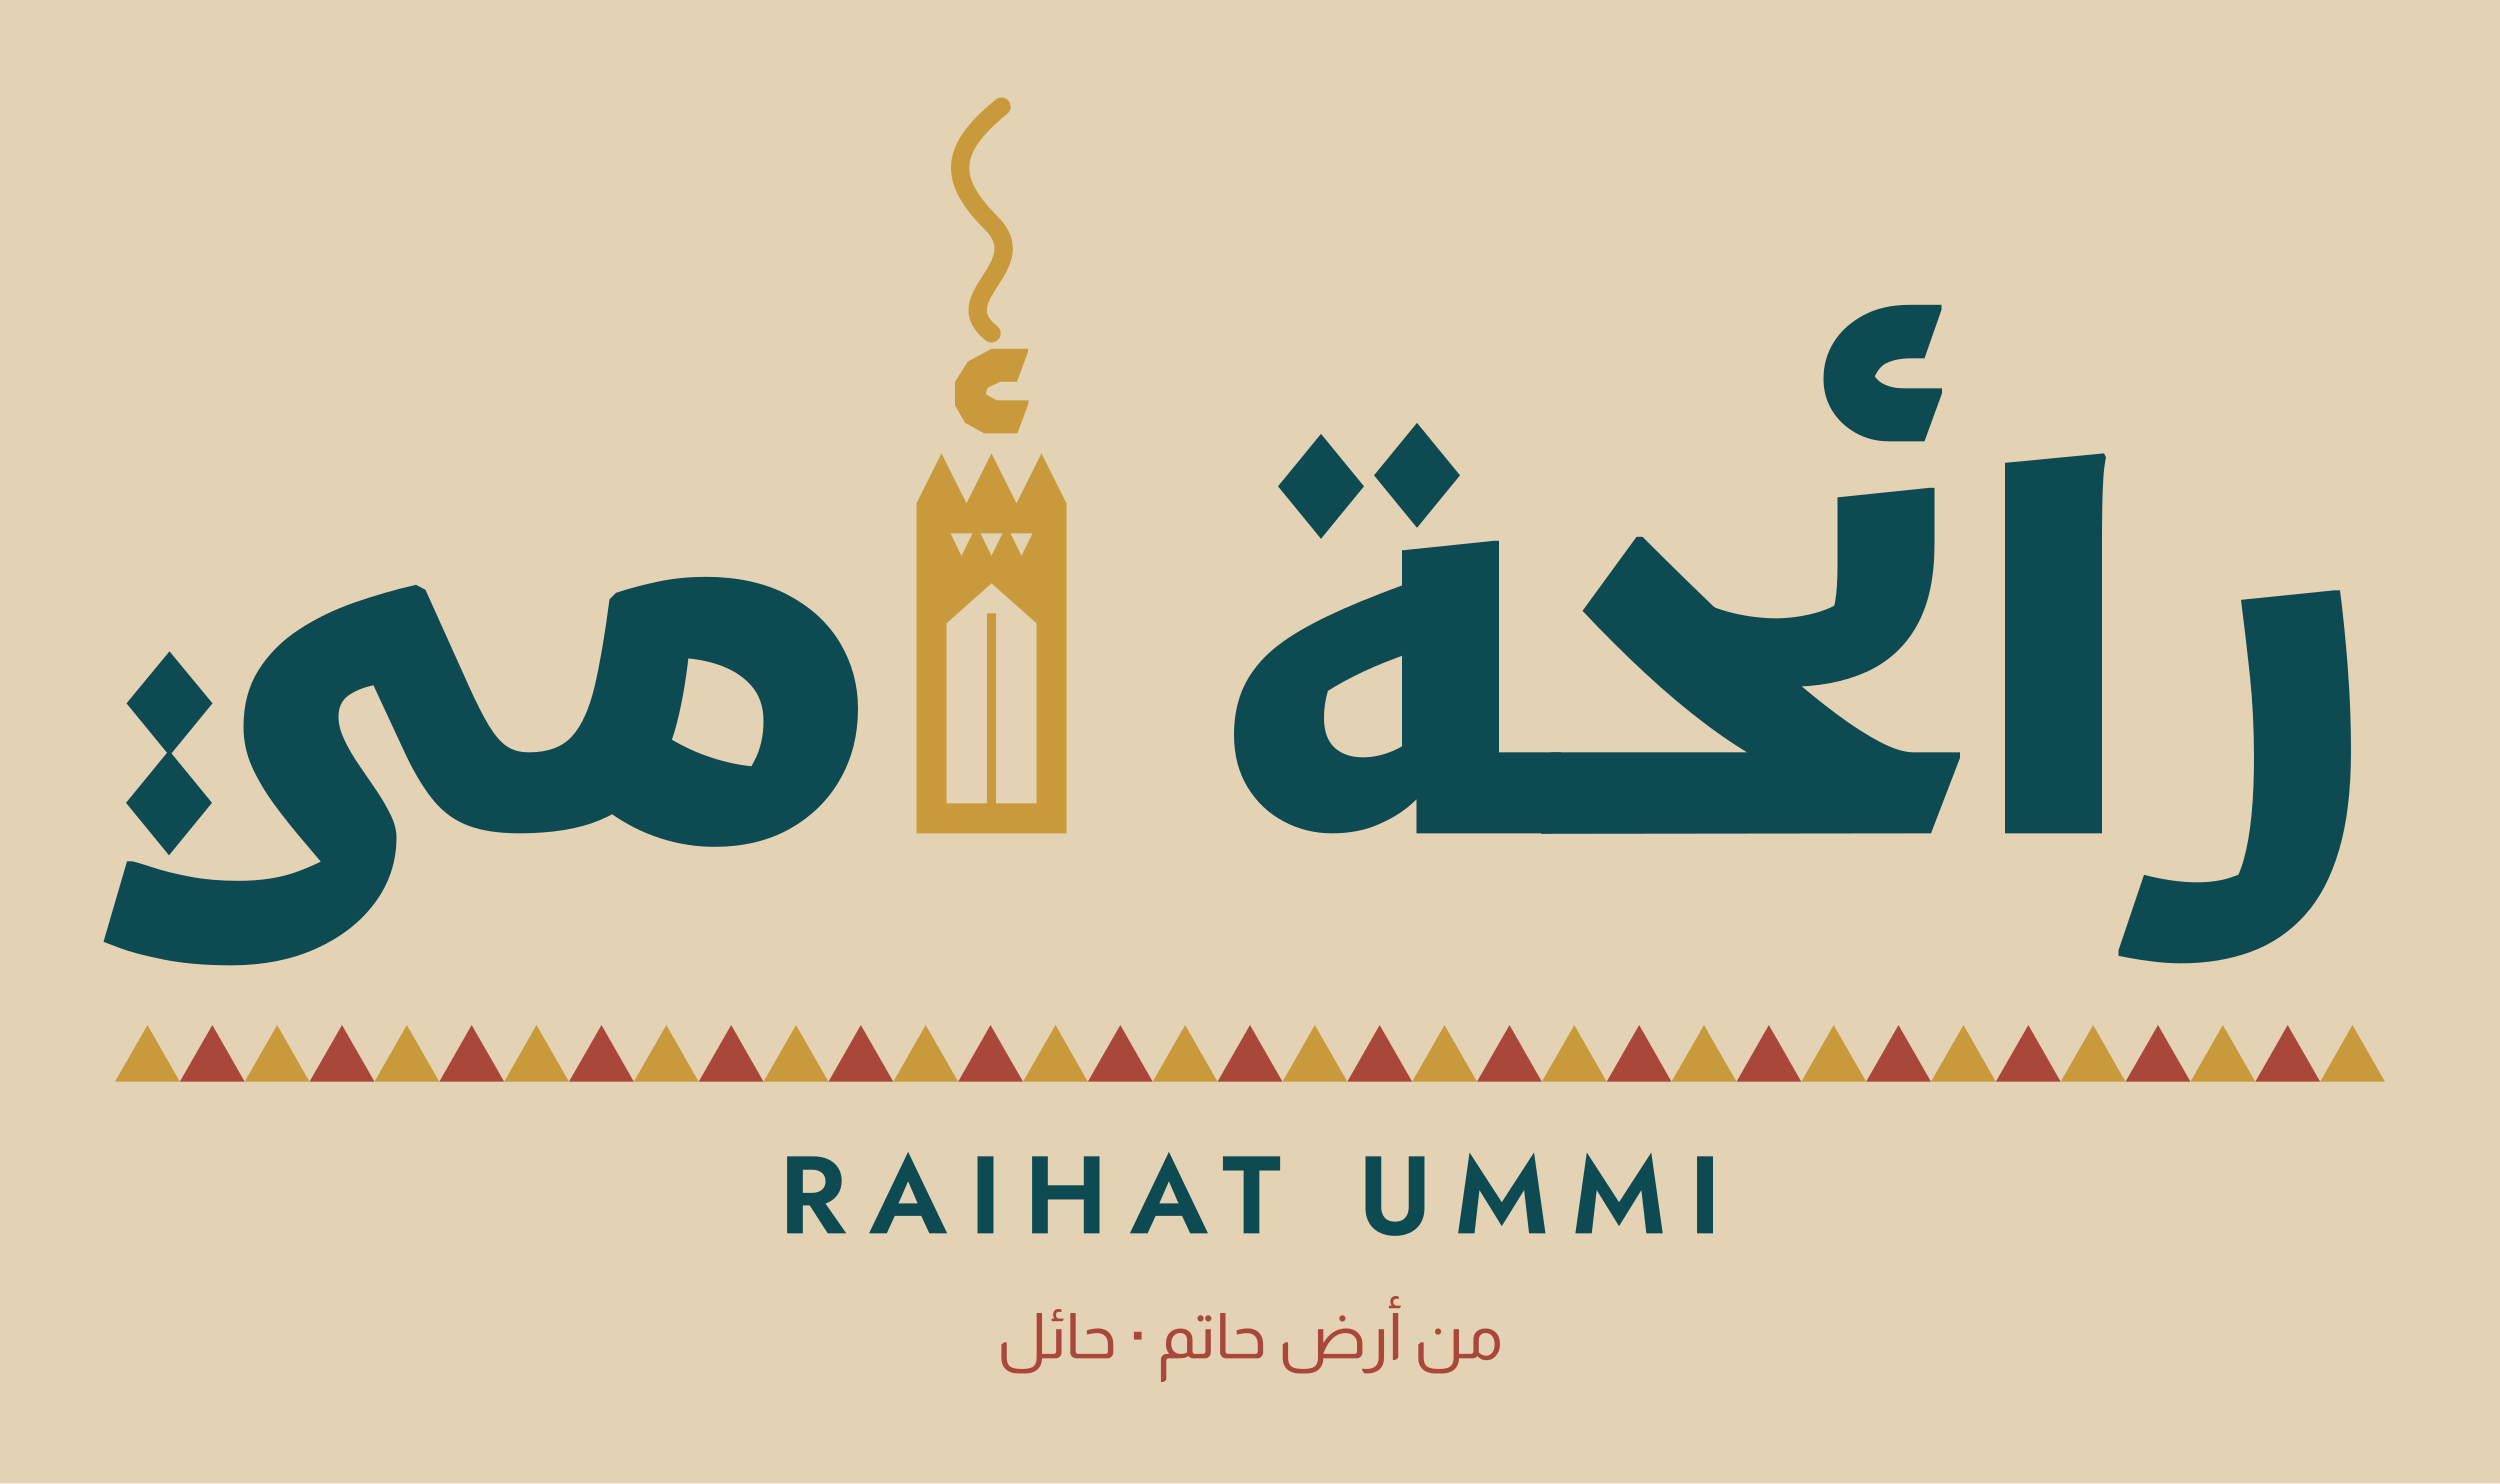
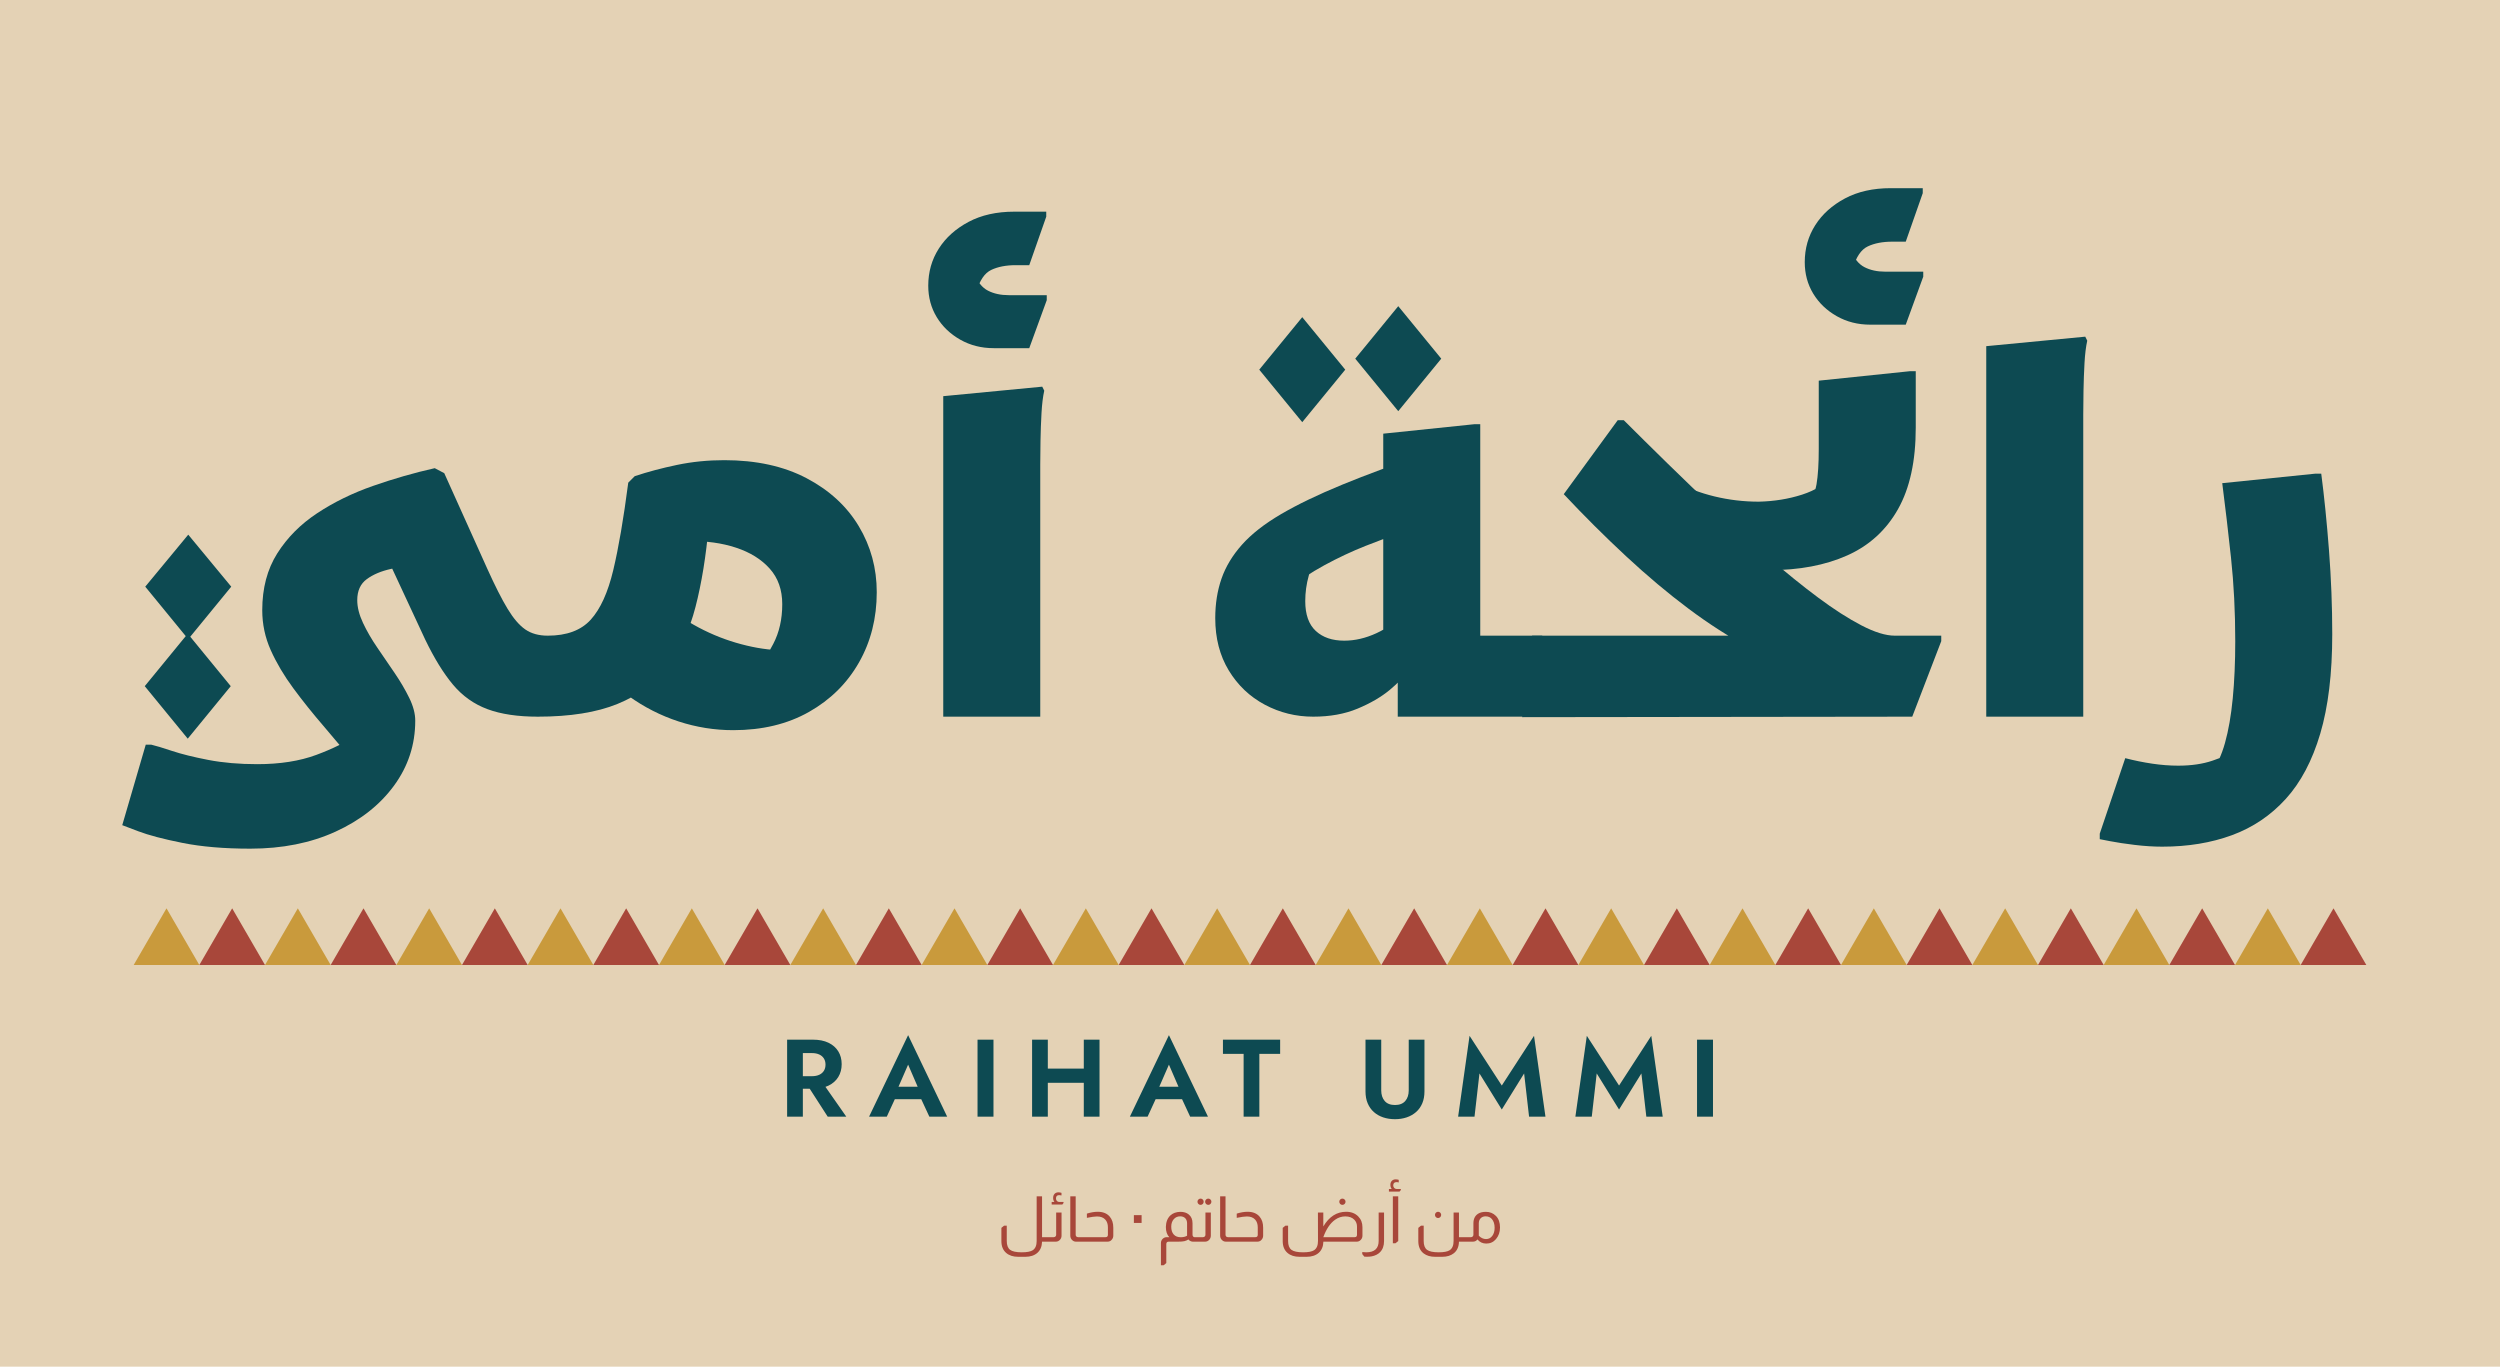
- <svg xmlns="http://www.w3.org/2000/svg" viewBox="0 0 1500 890" width="1500" height="890">
-   <rect width="1500" height="890" fill="#E4D2B5" />
-   <g transform="translate(0,70)">
-     <path d="M311.4 430.0Q293.4 430.0 281.25 425.5Q269.1 421.0 260.55 410.8Q252.0 400.6 243.9 383.8L211.8 314.8L241.8 338.2Q232.2 339.4 223.35 341.35Q214.5 343.3 208.8 347.5Q203.1 351.7 203.1 360.1Q203.1 366.4 206.55 373.75Q210.0 381.1 215.25 388.75Q220.5 396.4 225.6 403.9Q230.7 411.4 234.3 418.75Q237.9 426.1 237.9 432.4Q237.9 454.0 225.15 471.4Q212.4 488.8 190.05 499.0Q167.7 509.2 138.9 509.2Q115.5 509.2 98.25 505.75Q81.0 502.3 71.55 498.7Q62.1 495.1 62.1 495.1L76.2 446.8H79.5Q83.4 447.7 91.95 450.55Q100.5 453.4 113.7 455.95Q126.9 458.5 143.1 458.5Q163.5 458.5 178.5 452.95Q193.5 447.4 202.8 440.8L204.3 461.5Q193.8 448.3 183.45 436.3Q173.1 424.3 164.7 412.9Q156.3 401.5 151.2 390.1Q146.1 378.7 146.1 366.1Q146.1 346.3 155.1 332.05Q164.1 317.8 179.1 307.9Q194.1 298.0 212.55 291.55Q231.0 285.1 249.6 280.9L255.3 283.9L281.1 341.2Q288.0 356.5 293.25 365.2Q298.5 373.9 303.9 377.65Q309.3 381.4 317.4 381.4V424.0ZM101.7 383.5 75.9 352.0 101.7 320.8 127.5 352.0ZM101.4 443.2 75.6 411.7 101.4 380.2 127.2 411.7Z" fill="#0D4A52" />
-     <path d="M423.3 276.1Q452.1 276.1 472.65 286.9Q493.2 297.7 504 315.7Q514.8 333.7 514.8 355.3Q514.8 378.7 504.15 397.45Q493.5 416.2 474.15 427.15Q454.8 438.1 428.7 438.1Q411.9 438.1 395.85 432.85Q379.8 427.6 365.85 417.55Q351.9 407.5 341.1 392.2L384.3 359.2Q392.7 367.9 404.85 374.8Q417.0 381.7 430.2 385.6Q443.4 389.5 455.4 390.1Q460.8 390.4 463.35 390.4Q465.9 390.4 467.7 390.1L440.4 406.0Q447.3 396.7 452.7 386.35Q458.1 376.0 458.1 362.5Q458.1 349.6 450.6 341.2Q443.1 332.8 430.35 328.6Q417.6 324.4 402.0 324.7L414.0 315.1Q411.6 342.7 406.05 364.15Q400.5 385.6 389.25 400.15Q378.0 414.7 359.25 422.35Q340.5 430.0 311.4 430.0V387.4L317.4 381.4Q334.5 381.4 343.2 371.8Q351.9 362.2 356.7 342.1Q361.5 322.0 365.7 289.6L369.6 285.7Q381.3 281.8 394.95 278.95Q408.6 276.1 423.3 276.1Z" fill="#0D4A52" />
-     <path d="M549.9 430.0V232.0L564.9 202.0L579.9 232.0L594.9 202.0L609.9 232.0L624.9 202.0L639.9 232.0V430.0ZM567.9 412.0H621.9V304.0L594.9 280.0L567.9 304.0ZM592.2 298.0H597.6V412.0H592.2ZM576.9 263.5 583.5 250.0H570.3ZM594.9 263.5 601.5 250.0H588.3ZM612.9 263.5 619.5 250.0H606.3ZM573.0 166.6V159.1L580.8 146.8L594.9 139.3H604.8H616.8V141.1L610.2 159.1H605.4H600.0L592.5 162.7L590.7 169.0L590.1 162.4L591.9 166.9L598.2 170.2H602.7H617.1V172.0L610.5 190.0H597.3H590.4L579.0 183.7L573.0 173.2Z" fill="#C99A3C" />
-     <path d="M858.3 365.2Q846.9 375.4 837.15 379.9Q827.4 384.4 817.8 384.4Q807.0 384.4 800.7 378.55Q794.4 372.7 794.4 360.7Q794.4 352.9 796.5 345.4Q798.6 337.9 802.8 331.9L782.4 354.7Q793.8 345.7 805.95 339.1Q818.1 332.5 830.55 327.55Q843.0 322.6 855.3 318.4L868.5 271.6Q838.5 281.8 816.6 290.8Q794.7 299.8 779.85 308.5Q765.0 317.2 756.45 326.8Q747.9 336.4 744.15 347.2Q740.4 358.0 740.4 370.9Q740.4 388.9 748.5 402.25Q756.6 415.6 770.1 422.8Q783.6 430.0 799.2 430.0Q814.2 430.0 825.75 425.2Q837.3 420.4 845.1 413.95Q852.9 407.5 856.2 401.8ZM930.6 430.0 936.6 424.0V381.4H875.7L899.4 404.8V254.5H896.1L841.2 260.2V401.2L849.9 387.1V430.0ZM850.2 246.7 824.4 215.2 850.2 183.7 876.0 215.2ZM792.6 253.3 766.8 221.8 792.6 190.3 818.4 221.8Z" fill="#0D4A52" />
-     <path d="M1148.1 381.4H1176.0V384.7L1158.6 430.0L924.6 430.3V387.4L930.6 381.4H1071.9L1059.9 388.0Q1042.8 379.0 1024.35 365.2Q1005.9 351.4 986.85 333.7Q967.8 316.0 949.5 296.5L981.9 252.1H985.5Q997.2 263.8 1011.6 277.9Q1026.0 292.0 1041.45 306.55Q1056.9 321.1 1072.5 334.6Q1088.1 348.1 1102.2 358.6Q1116.3 369.1 1128.15 375.25Q1140.0 381.4 1148.1 381.4Z" fill="#0D4A52" />
-     <path d="M1039.8 336.7 1017 289.0Q1026.9 294.7 1039.95 297.85Q1053.0 301.0 1066.5 301.0Q1080.3 300.7 1092.45 296.8Q1104.6 292.9 1111.5 284.8L1111.8 304.6L1093.8 303.4Q1099.8 298.6 1101.15 290.65Q1102.5 282.7 1102.5 269.5V228.4L1157.4 222.7H1160.7V256.6Q1160.7 286.6 1150.05 305.5Q1139.4 324.4 1119.6 333.25Q1099.8 342.1 1072.8 342.1Q1064.7 342.1 1056.6 340.6Q1048.5 339.1 1039.8 336.7ZM1094.1 157.3Q1094.1 145.0 1100.4 135.1Q1106.7 125.2 1118.25 119.05Q1129.8 112.9 1145.7 112.9H1164.9V115.9L1154.7 145.0H1146.6Q1137.9 145.0 1131.9 147.85Q1125.9 150.7 1122.9 161.2L1122 150.4Q1124.7 157.6 1129.95 160.3Q1135.2 163.0 1142.4 163.0H1165.2V166.0L1154.7 194.8H1133.4Q1122.3 194.8 1113.3 189.7Q1104.3 184.6 1099.2 176.2Q1094.1 167.8 1094.1 157.3Z" fill="#0D4A52" />
-     <path d="M1203.0 207.7 1262.4 202.0 1263.6 204.4Q1262.4 209.8 1261.95 217.9Q1261.5 226.0 1261.35 234.4Q1261.2 242.8 1261.2 248.8V430.0H1203.0Z" fill="#0D4A52" />
-     <path d="M1286.4 454.9Q1294.5 457.0 1302.6 458.2Q1310.7 459.4 1318.2 459.4Q1329.9 459.4 1338.75 456.4Q1347.6 453.4 1350.9 450.7L1337.7 463.9Q1343.1 457.0 1346.25 445.75Q1349.4 434.5 1350.9 419.05Q1352.4 403.6 1352.4 384.7Q1352.4 358.3 1349.85 334.6Q1347.3 310.9 1344.6 289.9L1400.4 284.2H1404.0Q1406.7 304.9 1408.65 330.25Q1410.6 355.6 1410.6 380.5Q1410.6 415.9 1403.4 440.2Q1396.2 464.5 1382.7 479.35Q1369.2 494.2 1350.45 501.1Q1331.7 508.0 1308.6 508.0Q1300.8 508.0 1292.1 506.95Q1283.4 505.9 1277.25 504.7Q1271.1 503.5 1271.1 503.5V500.2Z" fill="#0D4A52" />
-     <path d="M594.9,130.0 c-28,-22 26,-40 0,-66 s-26,-44 6,-70" fill="none" stroke="#C99A3C" stroke-width="11" stroke-linecap="round" />
-     <polygon points="69.0,579.0 107.9,579.0 88.5,545.0" fill="#C99A3C" />
-     <polygon points="107.9,579.0 146.8,579.0 127.4,545.0" fill="#A8473A" />
-     <polygon points="146.8,579.0 185.7,579.0 166.3,545.0" fill="#C99A3C" />
-     <polygon points="185.7,579.0 224.7,579.0 205.2,545.0" fill="#A8473A" />
-     <polygon points="224.7,579.0 263.6,579.0 244.1,545.0" fill="#C99A3C" />
-     <polygon points="263.6,579.0 302.5,579.0 283.0,545.0" fill="#A8473A" />
-     <polygon points="302.5,579.0 341.4,579.0 321.9,545.0" fill="#C99A3C" />
-     <polygon points="341.4,579.0 380.3,579.0 360.9,545.0" fill="#A8473A" />
-     <polygon points="380.3,579.0 419.2,579.0 399.8,545.0" fill="#C99A3C" />
-     <polygon points="419.2,579.0 458.1,579.0 438.7,545.0" fill="#A8473A" />
-     <polygon points="458.1,579.0 497.1,579.0 477.6,545.0" fill="#C99A3C" />
-     <polygon points="497.1,579.0 536.0,579.0 516.5,545.0" fill="#A8473A" />
-     <polygon points="536.0,579.0 574.9,579.0 555.4,545.0" fill="#C99A3C" />
-     <polygon points="574.9,579.0 613.8,579.0 594.3,545.0" fill="#A8473A" />
-     <polygon points="613.8,579.0 652.7,579.0 633.3,545.0" fill="#C99A3C" />
-     <polygon points="652.7,579.0 691.6,579.0 672.2,545.0" fill="#A8473A" />
-     <polygon points="691.6,579.0 730.5,579.0 711.1,545.0" fill="#C99A3C" />
-     <polygon points="730.5,579.0 769.5,579.0 750.0,545.0" fill="#A8473A" />
-     <polygon points="769.5,579.0 808.4,579.0 788.9,545.0" fill="#C99A3C" />
-     <polygon points="808.4,579.0 847.3,579.0 827.8,545.0" fill="#A8473A" />
-     <polygon points="847.3,579.0 886.2,579.0 866.7,545.0" fill="#C99A3C" />
-     <polygon points="886.2,579.0 925.1,579.0 905.7,545.0" fill="#A8473A" />
-     <polygon points="925.1,579.0 964.0,579.0 944.6,545.0" fill="#C99A3C" />
-     <polygon points="964.0,579.0 1002.9,579.0 983.5,545.0" fill="#A8473A" />
-     <polygon points="1002.9,579.0 1041.9,579.0 1022.4,545.0" fill="#C99A3C" />
-     <polygon points="1041.9,579.0 1080.8,579.0 1061.3,545.0" fill="#A8473A" />
-     <polygon points="1080.8,579.0 1119.7,579.0 1100.2,545.0" fill="#C99A3C" />
-     <polygon points="1119.7,579.0 1158.6,579.0 1139.1,545.0" fill="#A8473A" />
-     <polygon points="1158.6,579.0 1197.5,579.0 1178.1,545.0" fill="#C99A3C" />
-     <polygon points="1197.5,579.0 1236.4,579.0 1217.0,545.0" fill="#A8473A" />
-     <polygon points="1236.4,579.0 1275.3,579.0 1255.9,545.0" fill="#C99A3C" />
-     <polygon points="1275.3,579.0 1314.3,579.0 1294.8,545.0" fill="#A8473A" />
-     <polygon points="1314.3,579.0 1353.2,579.0 1333.7,545.0" fill="#C99A3C" />
-     <polygon points="1353.2,579.0 1392.1,579.0 1372.6,545.0" fill="#A8473A" />
-     <polygon points="1392.1,579.0 1431.0,579.0 1411.5,545.0" fill="#C99A3C" />
-     <path d="M482.766 648.484 496.626 670.0H507.78L492.732 648.484ZM472.272 623.8V670.0H481.71V623.8ZM478.014 631.852H487.188Q489.696 631.852 491.511 632.677Q493.326 633.502 494.316 635.053Q495.306 636.604 495.306 638.782Q495.306 640.96 494.316 642.511Q493.326 644.062 491.511 644.887Q489.696 645.712 487.188 645.712H478.014V653.236H487.782Q493.26 653.236 497.088 651.388Q500.916 649.54 502.962 646.207Q505.008 642.874 505.008 638.518Q505.008 634.096 502.962 630.796Q500.916 627.496 497.088 625.648Q493.26 623.8 487.782 623.8H478.014ZM532.794 659.506H557.214L556.092 652.048H533.916ZM544.872 638.782 551.802 654.82 551.67 657.196 557.61 670.0H568.302L544.872 621.094L521.442 670.0H532.068L538.14 656.8L537.942 654.688ZM586.518 623.8V670.0H596.088V623.8ZM622.356 649.672H656.28V641.158H622.356ZM650.274 623.8V670.0H659.712V623.8ZM619.254 623.8V670.0H628.692V623.8ZM689.28 659.506H713.7L712.578 652.048H690.402ZM701.358 638.782 708.288 654.82 708.156 657.196 714.096 670.0H724.788L701.358 621.094L677.928 670.0H688.554L694.626 656.8L694.428 654.688ZM733.764 632.314H746.172V670.0H755.61V632.314H768.084V623.8H733.764ZM819.3 623.8V654.82Q819.3 658.912 820.62 662.014Q821.94 665.116 824.316 667.228Q826.692 669.34 829.926 670.429Q833.16 671.518 836.988 671.518Q840.75 671.518 843.984 670.429Q847.218 669.34 849.627 667.228Q852.036 665.116 853.356 662.014Q854.676 658.912 854.676 654.82V623.8H845.238V654.226Q845.238 658.186 843.159 660.595Q841.08 663.004 836.988 663.004Q832.896 663.004 830.817 660.595Q828.738 658.186 828.738 654.226V623.8ZM887.676 644.062 901.074 665.71 914.472 644.062 917.442 670.0H927.276L920.412 621.49L901.074 651.322L881.736 621.49L874.872 670.0H884.706ZM958.032 644.062 971.43 665.71 984.828 644.062 987.798 670.0H997.632L990.768 621.49L971.43 651.322L952.092 621.49L945.228 670.0H955.062ZM1018.224 623.8V670.0H1027.794V623.8Z" fill="#0D4A52" />
-     <path d="M625.227 717.792V742.302H627.165V745.0H625.227Q625.113 749.294 622.453 751.688Q619.755 754.082 615.157 754.082H610.939Q606.417 754.082 603.719 751.764Q600.831 749.294 600.831 744.658V736.716L602.465 735.386H604.061V744.582Q604.061 748.382 606.056 749.883Q608.051 751.384 613.029 751.384Q617.779 751.384 619.717 750.092Q621.997 748.534 621.997 744.582V717.792ZM632.637 721.174Q631.877 720.186 631.877 718.78Q631.877 717.222 632.732 716.31Q633.587 715.398 635.069 715.398Q635.943 715.398 636.893 715.702V717.26Q636.171 717.07 635.525 717.07Q633.587 717.07 633.587 719.084Q633.587 719.844 634.043 720.452Q634.651 721.174 635.677 721.174H638.109V721.82L637.387 722.732H631.003V721.174ZM636.931 727.52V741.39Q636.931 742.796 636.019 743.822Q634.993 745.0 633.473 745.0H626.861V742.302H632.257Q632.903 742.302 633.321 741.846Q633.701 741.466 633.701 740.858V727.52ZM645.405 717.792V740.858Q645.405 741.466 645.785 741.884Q646.203 742.302 646.849 742.302H647.343V745.0H645.595Q644.379 745.0 643.467 744.202Q642.175 743.1 642.175 741.39V717.792ZM652.131 728.166Q655.627 727.064 658.667 727.064Q663.379 727.064 665.849 729.99Q667.977 732.498 667.977 736.564V741.39Q667.977 742.682 667.179 743.67Q666.191 745.0 664.557 745.0H647.077V742.302H663.303Q664.747 742.302 664.747 740.858V736.45Q664.747 733.486 663.189 731.776Q661.479 729.876 658.211 729.876Q656.235 729.876 652.131 730.712ZM684.963 729.078V733.752H680.327V729.078ZM701.569 742.302Q699.517 740.136 699.517 736.184Q699.631 731.7 702.215 729.268Q704.495 727.178 708.219 727.102Q711.335 727.102 713.235 728.66Q715.515 730.484 715.515 733.98V740.858Q715.515 741.542 715.895 741.922Q716.199 742.264 716.617 742.302H716.731V745.0H715.781Q715.135 745.0 714.565 744.772Q713.729 744.506 713.045 743.67Q712.019 744.354 710.651 744.696Q709.359 745.0 706.775 745.0H701.227Q699.783 745.0 699.783 746.444V757.844L698.149 759.174H696.553V745.874Q696.553 744.316 697.655 743.252Q698.681 742.302 700.011 742.302ZM712.247 733.98Q712.247 732.27 711.297 731.092Q710.157 729.8 708.143 729.8Q705.749 729.8 704.248 731.529Q702.747 733.258 702.747 736.032Q702.747 739.034 704.229 740.687Q705.711 742.34 708.447 742.34Q710.765 742.34 712.247 741.428ZM720.341 719.16Q721.139 719.16 721.671 719.711Q722.203 720.262 722.203 721.022Q722.203 721.82 721.671 722.371Q721.139 722.922 720.341 722.922Q719.581 722.922 719.03 722.371Q718.479 721.82 718.479 721.022Q718.479 720.262 719.03 719.711Q719.581 719.16 720.341 719.16ZM724.977 719.16Q725.737 719.16 726.288 719.711Q726.839 720.262 726.839 721.022Q726.839 721.82 726.288 722.371Q725.737 722.922 724.977 722.922Q724.179 722.922 723.628 722.371Q723.077 721.82 723.077 721.022Q723.077 720.262 723.628 719.711Q724.179 719.16 724.977 719.16ZM726.497 727.52V741.39Q726.497 742.796 725.585 743.822Q724.559 745.0 723.039 745.0H716.427V742.302H721.823Q722.469 742.302 722.887 741.846Q723.267 741.466 723.267 740.858V727.52ZM735.313 717.792V740.858Q735.313 741.466 735.693 741.884Q736.111 742.302 736.757 742.302H737.251V745.0H735.503Q734.287 745.0 733.375 744.202Q732.083 743.1 732.083 741.39V717.792ZM742.039 728.166Q745.535 727.064 748.575 727.064Q753.287 727.064 755.757 729.99Q757.885 732.498 757.885 736.564V741.39Q757.885 742.682 757.087 743.67Q756.099 745.0 754.465 745.0H736.985V742.302H753.211Q754.655 742.302 754.655 740.858V736.45Q754.655 733.486 753.097 731.776Q751.387 729.876 748.119 729.876Q746.143 729.876 742.039 730.712ZM805.423 719.16Q806.221 719.16 806.772 719.711Q807.323 720.262 807.323 721.022Q807.323 721.82 806.772 722.371Q806.221 722.922 805.423 722.922Q804.663 722.922 804.112 722.371Q803.561 721.82 803.561 721.022Q803.561 720.262 804.112 719.711Q804.663 719.16 805.423 719.16ZM793.985 735.88Q799.191 727.064 807.703 727.064Q812.225 727.064 814.961 729.876Q817.469 732.422 817.469 736.336V741.39Q817.469 742.872 816.481 743.898Q815.493 745.0 814.049 745.0H794.023Q793.909 749.294 791.249 751.688Q788.551 754.082 783.953 754.082H779.735Q775.213 754.082 772.515 751.764Q769.627 749.294 769.627 744.658V736.716L771.261 735.386H772.857V744.582Q772.857 748.382 774.852 749.883Q776.847 751.384 781.863 751.384Q786.575 751.384 788.513 750.092Q790.793 748.534 790.793 744.582L790.755 727.52H793.985ZM814.201 735.994Q814.201 733.562 812.681 731.928Q810.743 729.838 807.171 729.838Q803.903 729.838 801.053 731.852Q796.645 734.968 793.985 742.302H812.795Q814.201 742.302 814.201 740.858ZM830.427 727.52V744.658Q830.427 748.876 828.033 751.308Q826.171 753.208 823.017 753.816Q821.801 754.044 820.357 754.044Q819.445 754.044 818.609 754.006L817.355 752.448V751.232Q818.457 751.384 819.749 751.384Q827.197 751.384 827.197 744.544V727.52ZM835.025 713.384Q834.227 712.358 834.227 710.876Q834.227 709.394 835.101 708.501Q835.975 707.608 837.419 707.608Q838.331 707.608 839.243 707.912V709.47Q838.559 709.28 837.913 709.28Q835.937 709.28 835.937 711.294Q835.937 712.016 836.431 712.624Q837.039 713.384 838.065 713.384H840.497V714.03L839.737 714.942H833.353V713.384ZM838.939 717.792V744.62L837.305 745.95H835.709V717.792ZM862.841 727.064Q863.601 727.064 864.152 727.615Q864.703 728.166 864.703 728.926Q864.703 729.724 864.152 730.275Q863.601 730.826 862.841 730.826Q862.081 730.826 861.53 730.275Q860.979 729.724 860.979 728.926Q860.979 728.166 861.53 727.615Q862.081 727.064 862.841 727.064ZM875.381 727.52V742.302H877.319V745.0H875.381Q875.267 749.522 872.341 751.916Q869.643 754.082 865.311 754.082H861.093Q856.875 754.082 854.215 752.068Q850.985 749.598 850.985 744.658V736.716L852.619 735.386H854.215V744.582Q854.215 748.382 856.21 749.883Q858.205 751.384 863.183 751.384Q867.933 751.384 869.871 750.092Q872.151 748.534 872.151 744.582V727.52ZM884.045 733.98Q884.045 730.104 886.781 728.28Q888.567 727.102 891.531 727.102Q895.141 727.102 897.573 729.572Q900.005 732.042 900.005 736.488Q900.005 740.63 897.573 743.48Q895.293 746.14 891.797 746.14Q888.529 746.14 886.477 743.67Q885.451 745.0 883.741 745.0H877.205V742.302H882.601Q883.209 742.302 883.627 741.884Q884.045 741.466 884.045 740.858ZM887.275 741.428Q889.251 743.442 891.645 743.442Q893.925 743.442 895.35 741.561Q896.775 739.68 896.775 736.678Q896.775 733.334 895.103 731.396Q893.697 729.8 891.379 729.8Q889.631 729.8 888.529 730.826Q887.275 732.004 887.275 733.98Z" fill="#A8473A" />
-   </g>
+ <svg xmlns="http://www.w3.org/2000/svg" viewBox="0 0 1500 820" width="1500" height="820">
+   <rect width="1500" height="820" fill="#E4D2B5" />
+   <path d="M322.65 430.0Q304.65 430.0 292.5 425.5Q280.35 421.0 271.8 410.8Q263.25 400.6 255.15 383.8L223.05 314.8L253.05 338.2Q243.45 339.4 234.6 341.35Q225.75 343.3 220.05 347.5Q214.35 351.7 214.35 360.1Q214.35 366.4 217.8 373.75Q221.25 381.1 226.5 388.75Q231.75 396.4 236.85 403.9Q241.95 411.4 245.55 418.75Q249.15 426.1 249.15 432.4Q249.15 454.0 236.4 471.4Q223.65 488.8 201.3 499.0Q178.95 509.2 150.15 509.2Q126.75 509.2 109.5 505.75Q92.25 502.3 82.8 498.7Q73.35 495.1 73.35 495.1L87.45 446.8H90.75Q94.65 447.7 103.2 450.55Q111.75 453.4 124.95 455.95Q138.15 458.5 154.35 458.5Q174.75 458.5 189.75 452.95Q204.75 447.4 214.05 440.8L215.55 461.5Q205.05 448.3 194.7 436.3Q184.35 424.3 175.95 412.9Q167.55 401.5 162.45 390.1Q157.35 378.7 157.35 366.1Q157.35 346.3 166.35 332.05Q175.35 317.8 190.35 307.9Q205.35 298.0 223.8 291.55Q242.25 285.1 260.85 280.9L266.55 283.9L292.35 341.2Q299.25 356.5 304.5 365.2Q309.75 373.9 315.15 377.65Q320.55 381.4 328.65 381.4V424.0ZM112.95 383.5 87.15 352.0 112.95 320.8 138.75 352.0ZM112.65 443.2 86.85 411.7 112.65 380.2 138.45 411.7Z" fill="#0D4A52" />
+   <path d="M434.55 276.1Q463.35 276.1 483.9 286.9Q504.45 297.7 515.25 315.7Q526.05 333.7 526.05 355.3Q526.05 378.7 515.4 397.45Q504.75 416.2 485.4 427.15Q466.05 438.1 439.95 438.1Q423.15 438.1 407.1 432.85Q391.05 427.6 377.1 417.55Q363.15 407.5 352.35 392.2L395.55 359.2Q403.95 367.9 416.1 374.8Q428.25 381.7 441.45 385.6Q454.65 389.5 466.65 390.1Q472.05 390.4 474.6 390.4Q477.15 390.4 478.95 390.1L451.65 406.0Q458.55 396.7 463.95 386.35Q469.35 376.0 469.35 362.5Q469.35 349.6 461.85 341.2Q454.35 332.8 441.6 328.6Q428.85 324.4 413.25 324.7L425.25 315.1Q422.85 342.7 417.3 364.15Q411.75 385.6 400.5 400.15Q389.25 414.7 370.5 422.35Q351.75 430.0 322.65 430.0V387.4L328.65 381.4Q345.75 381.4 354.45 371.8Q363.15 362.2 367.95 342.1Q372.75 322.0 376.95 289.6L380.85 285.7Q392.55 281.8 406.2 278.95Q419.85 276.1 434.55 276.1Z" fill="#0D4A52" />
+   <path d="M565.95 237.7 625.35 232.0 626.55 234.4Q625.35 239.8 624.9 247.9Q624.45 256.0 624.3 264.4Q624.15 272.8 624.15 278.8V430.0H565.95ZM556.95 171.4Q556.95 159.1 563.25 149.2Q569.55 139.3 581.1 133.15Q592.65 127 608.55 127H627.75V130.0L617.55 159.1H609.45Q600.75 159.1 594.75 161.95Q588.75 164.8 585.75 175.3L584.85 164.5Q587.55 171.7 592.8 174.4Q598.05 177.1 605.25 177.1H628.05V180.1L617.55 208.9H596.25Q585.15 208.9 576.15 203.8Q567.15 198.7 562.05 190.3Q556.95 181.9 556.95 171.4Z" fill="#0D4A52" />
+   <path d="M847.05 365.2Q835.65 375.4 825.9 379.9Q816.15 384.4 806.55 384.4Q795.75 384.4 789.45 378.55Q783.15 372.7 783.15 360.7Q783.15 352.9 785.25 345.4Q787.35 337.9 791.55 331.9L771.15 354.7Q782.55 345.7 794.7 339.1Q806.85 332.5 819.3 327.55Q831.75 322.6 844.05 318.4L857.25 271.6Q827.25 281.8 805.35 290.8Q783.45 299.8 768.6 308.5Q753.75 317.2 745.2 326.8Q736.65 336.4 732.9 347.2Q729.15 358.0 729.15 370.9Q729.15 388.9 737.25 402.25Q745.35 415.6 758.85 422.8Q772.35 430.0 787.95 430.0Q802.95 430.0 814.5 425.2Q826.05 420.4 833.85 413.95Q841.65 407.5 844.95 401.8ZM919.35 430.0 925.35 424.0V381.4H864.45L888.15 404.8V254.5H884.85L829.95 260.2V401.2L838.65 387.1V430.0ZM838.95 246.7 813.15 215.2 838.95 183.7 864.75 215.2ZM781.35 253.3 755.55 221.8 781.35 190.3 807.15 221.8Z" fill="#0D4A52" />
+   <path d="M1136.85 381.4H1164.75V384.7L1147.35 430.0L913.35 430.3V387.4L919.35 381.4H1060.65L1048.65 388.0Q1031.55 379.0 1013.1 365.2Q994.65 351.4 975.6 333.7Q956.55 316.0 938.25 296.5L970.65 252.1H974.25Q985.95 263.8 1000.35 277.9Q1014.75 292.0 1030.2 306.55Q1045.65 321.1 1061.25 334.6Q1076.85 348.1 1090.95 358.6Q1105.05 369.1 1116.9 375.25Q1128.75 381.4 1136.85 381.4Z" fill="#0D4A52" />
+   <path d="M1028.55 336.7 1005.75 289.0Q1015.65 294.7 1028.7 297.85Q1041.75 301.0 1055.25 301.0Q1069.05 300.7 1081.2 296.8Q1093.35 292.9 1100.25 284.8L1100.55 304.6L1082.55 303.4Q1088.55 298.6 1089.9 290.65Q1091.25 282.7 1091.25 269.5V228.4L1146.15 222.7H1149.45V256.6Q1149.45 286.6 1138.8 305.5Q1128.15 324.4 1108.35 333.25Q1088.55 342.1 1061.55 342.1Q1053.45 342.1 1045.35 340.6Q1037.25 339.1 1028.55 336.7ZM1082.85 157.3Q1082.85 145.0 1089.15 135.1Q1095.45 125.2 1107.0 119.05Q1118.55 112.9 1134.45 112.9H1153.65V115.9L1143.45 145.0H1135.35Q1126.65 145.0 1120.65 147.85Q1114.65 150.7 1111.65 161.2L1110.75 150.4Q1113.45 157.6 1118.7 160.3Q1123.95 163.0 1131.15 163.0H1153.95V166.0L1143.45 194.8H1122.15Q1111.05 194.8 1102.05 189.7Q1093.05 184.6 1087.95 176.2Q1082.85 167.8 1082.85 157.3Z" fill="#0D4A52" />
+   <path d="M1191.75 207.7 1251.15 202.0 1252.35 204.4Q1251.15 209.8 1250.7 217.9Q1250.25 226.0 1250.1 234.4Q1249.95 242.8 1249.95 248.8V430.0H1191.75Z" fill="#0D4A52" />
+   <path d="M1275.15 454.9Q1283.25 457.0 1291.35 458.2Q1299.45 459.4 1306.95 459.4Q1318.65 459.4 1327.5 456.4Q1336.35 453.4 1339.65 450.7L1326.45 463.9Q1331.85 457.0 1335.0 445.75Q1338.15 434.5 1339.65 419.05Q1341.15 403.6 1341.15 384.7Q1341.15 358.3 1338.6 334.6Q1336.05 310.9 1333.35 289.9L1389.15 284.2H1392.75Q1395.45 304.9 1397.4 330.25Q1399.35 355.6 1399.35 380.5Q1399.35 415.9 1392.15 440.2Q1384.95 464.5 1371.45 479.35Q1357.95 494.2 1339.2 501.1Q1320.45 508.0 1297.35 508.0Q1289.55 508.0 1280.85 506.95Q1272.15 505.9 1266.0 504.7Q1259.85 503.5 1259.85 503.5V500.2Z" fill="#0D4A52" />
+   <polygon points="80.2,579.0 119.6,579.0 99.9,545.0" fill="#C99A3C" />
+   <polygon points="119.6,579.0 159.0,579.0 139.3,545.0" fill="#A8473A" />
+   <polygon points="159.0,579.0 198.4,579.0 178.7,545.0" fill="#C99A3C" />
+   <polygon points="198.4,579.0 237.8,579.0 218.1,545.0" fill="#A8473A" />
+   <polygon points="237.8,579.0 277.2,579.0 257.5,545.0" fill="#C99A3C" />
+   <polygon points="277.2,579.0 316.6,579.0 296.9,545.0" fill="#A8473A" />
+   <polygon points="316.6,579.0 356.0,579.0 336.3,545.0" fill="#C99A3C" />
+   <polygon points="356.0,579.0 395.4,579.0 375.7,545.0" fill="#A8473A" />
+   <polygon points="395.4,579.0 434.8,579.0 415.1,545.0" fill="#C99A3C" />
+   <polygon points="434.8,579.0 474.2,579.0 454.5,545.0" fill="#A8473A" />
+   <polygon points="474.2,579.0 513.6,579.0 493.9,545.0" fill="#C99A3C" />
+   <polygon points="513.6,579.0 553.0,579.0 533.3,545.0" fill="#A8473A" />
+   <polygon points="553.0,579.0 592.4,579.0 572.7,545.0" fill="#C99A3C" />
+   <polygon points="592.4,579.0 631.8,579.0 612.1,545.0" fill="#A8473A" />
+   <polygon points="631.8,579.0 671.2,579.0 651.5,545.0" fill="#C99A3C" />
+   <polygon points="671.2,579.0 710.6,579.0 690.9,545.0" fill="#A8473A" />
+   <polygon points="710.6,579.0 750.0,579.0 730.3,545.0" fill="#C99A3C" />
+   <polygon points="750.0,579.0 789.4,579.0 769.7,545.0" fill="#A8473A" />
+   <polygon points="789.4,579.0 828.8,579.0 809.1,545.0" fill="#C99A3C" />
+   <polygon points="828.8,579.0 868.2,579.0 848.5,545.0" fill="#A8473A" />
+   <polygon points="868.2,579.0 907.6,579.0 887.9,545.0" fill="#C99A3C" />
+   <polygon points="907.6,579.0 947.0,579.0 927.3,545.0" fill="#A8473A" />
+   <polygon points="947.0,579.0 986.4,579.0 966.7,545.0" fill="#C99A3C" />
+   <polygon points="986.4,579.0 1025.8,579.0 1006.1,545.0" fill="#A8473A" />
+   <polygon points="1025.8,579.0 1065.2,579.0 1045.5,545.0" fill="#C99A3C" />
+   <polygon points="1065.2,579.0 1104.6,579.0 1084.9,545.0" fill="#A8473A" />
+   <polygon points="1104.6,579.0 1144.0,579.0 1124.3,545.0" fill="#C99A3C" />
+   <polygon points="1144.0,579.0 1183.4,579.0 1163.7,545.0" fill="#A8473A" />
+   <polygon points="1183.4,579.0 1222.8,579.0 1203.1,545.0" fill="#C99A3C" />
+   <polygon points="1222.8,579.0 1262.2,579.0 1242.5,545.0" fill="#A8473A" />
+   <polygon points="1262.2,579.0 1301.6,579.0 1281.9,545.0" fill="#C99A3C" />
+   <polygon points="1301.6,579.0 1341.0,579.0 1321.3,545.0" fill="#A8473A" />
+   <polygon points="1341.0,579.0 1380.4,579.0 1360.7,545.0" fill="#C99A3C" />
+   <polygon points="1380.4,579.0 1419.8,579.0 1400.1,545.0" fill="#A8473A" />
+   <path d="M482.766 648.484 496.626 670.0H507.78L492.732 648.484ZM472.272 623.8V670.0H481.71V623.8ZM478.014 631.852H487.188Q489.696 631.852 491.511 632.677Q493.326 633.502 494.316 635.053Q495.306 636.604 495.306 638.782Q495.306 640.96 494.316 642.511Q493.326 644.062 491.511 644.887Q489.696 645.712 487.188 645.712H478.014V653.236H487.782Q493.26 653.236 497.088 651.388Q500.916 649.54 502.962 646.207Q505.008 642.874 505.008 638.518Q505.008 634.096 502.962 630.796Q500.916 627.496 497.088 625.648Q493.26 623.8 487.782 623.8H478.014ZM532.794 659.506H557.214L556.092 652.048H533.916ZM544.872 638.782 551.802 654.82 551.67 657.196 557.61 670.0H568.302L544.872 621.094L521.442 670.0H532.068L538.14 656.8L537.942 654.688ZM586.518 623.8V670.0H596.088V623.8ZM622.356 649.672H656.28V641.158H622.356ZM650.274 623.8V670.0H659.712V623.8ZM619.254 623.8V670.0H628.692V623.8ZM689.28 659.506H713.7L712.578 652.048H690.402ZM701.358 638.782 708.288 654.82 708.156 657.196 714.096 670.0H724.788L701.358 621.094L677.928 670.0H688.554L694.626 656.8L694.428 654.688ZM733.764 632.314H746.172V670.0H755.61V632.314H768.084V623.8H733.764ZM819.3 623.8V654.82Q819.3 658.912 820.62 662.014Q821.94 665.116 824.316 667.228Q826.692 669.34 829.926 670.429Q833.16 671.518 836.988 671.518Q840.75 671.518 843.984 670.429Q847.218 669.34 849.627 667.228Q852.036 665.116 853.356 662.014Q854.676 658.912 854.676 654.82V623.8H845.238V654.226Q845.238 658.186 843.159 660.595Q841.08 663.004 836.988 663.004Q832.896 663.004 830.817 660.595Q828.738 658.186 828.738 654.226V623.8ZM887.676 644.062 901.074 665.71 914.472 644.062 917.442 670.0H927.276L920.412 621.49L901.074 651.322L881.736 621.49L874.872 670.0H884.706ZM958.032 644.062 971.43 665.71 984.828 644.062 987.798 670.0H997.632L990.768 621.49L971.43 651.322L952.092 621.49L945.228 670.0H955.062ZM1018.224 623.8V670.0H1027.794V623.8Z" fill="#0D4A52" />
+   <path d="M625.227 717.792V742.302H627.165V745.0H625.227Q625.113 749.294 622.453 751.688Q619.755 754.082 615.157 754.082H610.939Q606.417 754.082 603.719 751.764Q600.831 749.294 600.831 744.658V736.716L602.465 735.386H604.061V744.582Q604.061 748.382 606.056 749.883Q608.051 751.384 613.029 751.384Q617.779 751.384 619.717 750.092Q621.997 748.534 621.997 744.582V717.792ZM632.637 721.174Q631.877 720.186 631.877 718.78Q631.877 717.222 632.732 716.31Q633.587 715.398 635.069 715.398Q635.943 715.398 636.893 715.702V717.26Q636.171 717.07 635.525 717.07Q633.587 717.07 633.587 719.084Q633.587 719.844 634.043 720.452Q634.651 721.174 635.677 721.174H638.109V721.82L637.387 722.732H631.003V721.174ZM636.931 727.52V741.39Q636.931 742.796 636.019 743.822Q634.993 745.0 633.473 745.0H626.861V742.302H632.257Q632.903 742.302 633.321 741.846Q633.701 741.466 633.701 740.858V727.52ZM645.405 717.792V740.858Q645.405 741.466 645.785 741.884Q646.203 742.302 646.849 742.302H647.343V745.0H645.595Q644.379 745.0 643.467 744.202Q642.175 743.1 642.175 741.39V717.792ZM652.131 728.166Q655.627 727.064 658.667 727.064Q663.379 727.064 665.849 729.99Q667.977 732.498 667.977 736.564V741.39Q667.977 742.682 667.179 743.67Q666.191 745.0 664.557 745.0H647.077V742.302H663.303Q664.747 742.302 664.747 740.858V736.45Q664.747 733.486 663.189 731.776Q661.479 729.876 658.211 729.876Q656.235 729.876 652.131 730.712ZM684.963 729.078V733.752H680.327V729.078ZM701.569 742.302Q699.517 740.136 699.517 736.184Q699.631 731.7 702.215 729.268Q704.495 727.178 708.219 727.102Q711.335 727.102 713.235 728.66Q715.515 730.484 715.515 733.98V740.858Q715.515 741.542 715.895 741.922Q716.199 742.264 716.617 742.302H716.731V745.0H715.781Q715.135 745.0 714.565 744.772Q713.729 744.506 713.045 743.67Q712.019 744.354 710.651 744.696Q709.359 745.0 706.775 745.0H701.227Q699.783 745.0 699.783 746.444V757.844L698.149 759.174H696.553V745.874Q696.553 744.316 697.655 743.252Q698.681 742.302 700.011 742.302ZM712.247 733.98Q712.247 732.27 711.297 731.092Q710.157 729.8 708.143 729.8Q705.749 729.8 704.248 731.529Q702.747 733.258 702.747 736.032Q702.747 739.034 704.229 740.687Q705.711 742.34 708.447 742.34Q710.765 742.34 712.247 741.428ZM720.341 719.16Q721.139 719.16 721.671 719.711Q722.203 720.262 722.203 721.022Q722.203 721.82 721.671 722.371Q721.139 722.922 720.341 722.922Q719.581 722.922 719.03 722.371Q718.479 721.82 718.479 721.022Q718.479 720.262 719.03 719.711Q719.581 719.16 720.341 719.16ZM724.977 719.16Q725.737 719.16 726.288 719.711Q726.839 720.262 726.839 721.022Q726.839 721.82 726.288 722.371Q725.737 722.922 724.977 722.922Q724.179 722.922 723.628 722.371Q723.077 721.82 723.077 721.022Q723.077 720.262 723.628 719.711Q724.179 719.16 724.977 719.16ZM726.497 727.52V741.39Q726.497 742.796 725.585 743.822Q724.559 745.0 723.039 745.0H716.427V742.302H721.823Q722.469 742.302 722.887 741.846Q723.267 741.466 723.267 740.858V727.52ZM735.313 717.792V740.858Q735.313 741.466 735.693 741.884Q736.111 742.302 736.757 742.302H737.251V745.0H735.503Q734.287 745.0 733.375 744.202Q732.083 743.1 732.083 741.39V717.792ZM742.039 728.166Q745.535 727.064 748.575 727.064Q753.287 727.064 755.757 729.99Q757.885 732.498 757.885 736.564V741.39Q757.885 742.682 757.087 743.67Q756.099 745.0 754.465 745.0H736.985V742.302H753.211Q754.655 742.302 754.655 740.858V736.45Q754.655 733.486 753.097 731.776Q751.387 729.876 748.119 729.876Q746.143 729.876 742.039 730.712ZM805.423 719.16Q806.221 719.16 806.772 719.711Q807.323 720.262 807.323 721.022Q807.323 721.82 806.772 722.371Q806.221 722.922 805.423 722.922Q804.663 722.922 804.112 722.371Q803.561 721.82 803.561 721.022Q803.561 720.262 804.112 719.711Q804.663 719.16 805.423 719.16ZM793.985 735.88Q799.191 727.064 807.703 727.064Q812.225 727.064 814.961 729.876Q817.469 732.422 817.469 736.336V741.39Q817.469 742.872 816.481 743.898Q815.493 745.0 814.049 745.0H794.023Q793.909 749.294 791.249 751.688Q788.551 754.082 783.953 754.082H779.735Q775.213 754.082 772.515 751.764Q769.627 749.294 769.627 744.658V736.716L771.261 735.386H772.857V744.582Q772.857 748.382 774.852 749.883Q776.847 751.384 781.863 751.384Q786.575 751.384 788.513 750.092Q790.793 748.534 790.793 744.582L790.755 727.52H793.985ZM814.201 735.994Q814.201 733.562 812.681 731.928Q810.743 729.838 807.171 729.838Q803.903 729.838 801.053 731.852Q796.645 734.968 793.985 742.302H812.795Q814.201 742.302 814.201 740.858ZM830.427 727.52V744.658Q830.427 748.876 828.033 751.308Q826.171 753.208 823.017 753.816Q821.801 754.044 820.357 754.044Q819.445 754.044 818.609 754.006L817.355 752.448V751.232Q818.457 751.384 819.749 751.384Q827.197 751.384 827.197 744.544V727.52ZM835.025 713.384Q834.227 712.358 834.227 710.876Q834.227 709.394 835.101 708.501Q835.975 707.608 837.419 707.608Q838.331 707.608 839.243 707.912V709.47Q838.559 709.28 837.913 709.28Q835.937 709.28 835.937 711.294Q835.937 712.016 836.431 712.624Q837.039 713.384 838.065 713.384H840.497V714.03L839.737 714.942H833.353V713.384ZM838.939 717.792V744.62L837.305 745.95H835.709V717.792ZM862.841 727.064Q863.601 727.064 864.152 727.615Q864.703 728.166 864.703 728.926Q864.703 729.724 864.152 730.275Q863.601 730.826 862.841 730.826Q862.081 730.826 861.53 730.275Q860.979 729.724 860.979 728.926Q860.979 728.166 861.53 727.615Q862.081 727.064 862.841 727.064ZM875.381 727.52V742.302H877.319V745.0H875.381Q875.267 749.522 872.341 751.916Q869.643 754.082 865.311 754.082H861.093Q856.875 754.082 854.215 752.068Q850.985 749.598 850.985 744.658V736.716L852.619 735.386H854.215V744.582Q854.215 748.382 856.21 749.883Q858.205 751.384 863.183 751.384Q867.933 751.384 869.871 750.092Q872.151 748.534 872.151 744.582V727.52ZM884.045 733.98Q884.045 730.104 886.781 728.28Q888.567 727.102 891.531 727.102Q895.141 727.102 897.573 729.572Q900.005 732.042 900.005 736.488Q900.005 740.63 897.573 743.48Q895.293 746.14 891.797 746.14Q888.529 746.14 886.477 743.67Q885.451 745.0 883.741 745.0H877.205V742.302H882.601Q883.209 742.302 883.627 741.884Q884.045 741.466 884.045 740.858ZM887.275 741.428Q889.251 743.442 891.645 743.442Q893.925 743.442 895.35 741.561Q896.775 739.68 896.775 736.678Q896.775 733.334 895.103 731.396Q893.697 729.8 891.379 729.8Q889.631 729.8 888.529 730.826Q887.275 732.004 887.275 733.98Z" fill="#A8473A" />
</svg>
